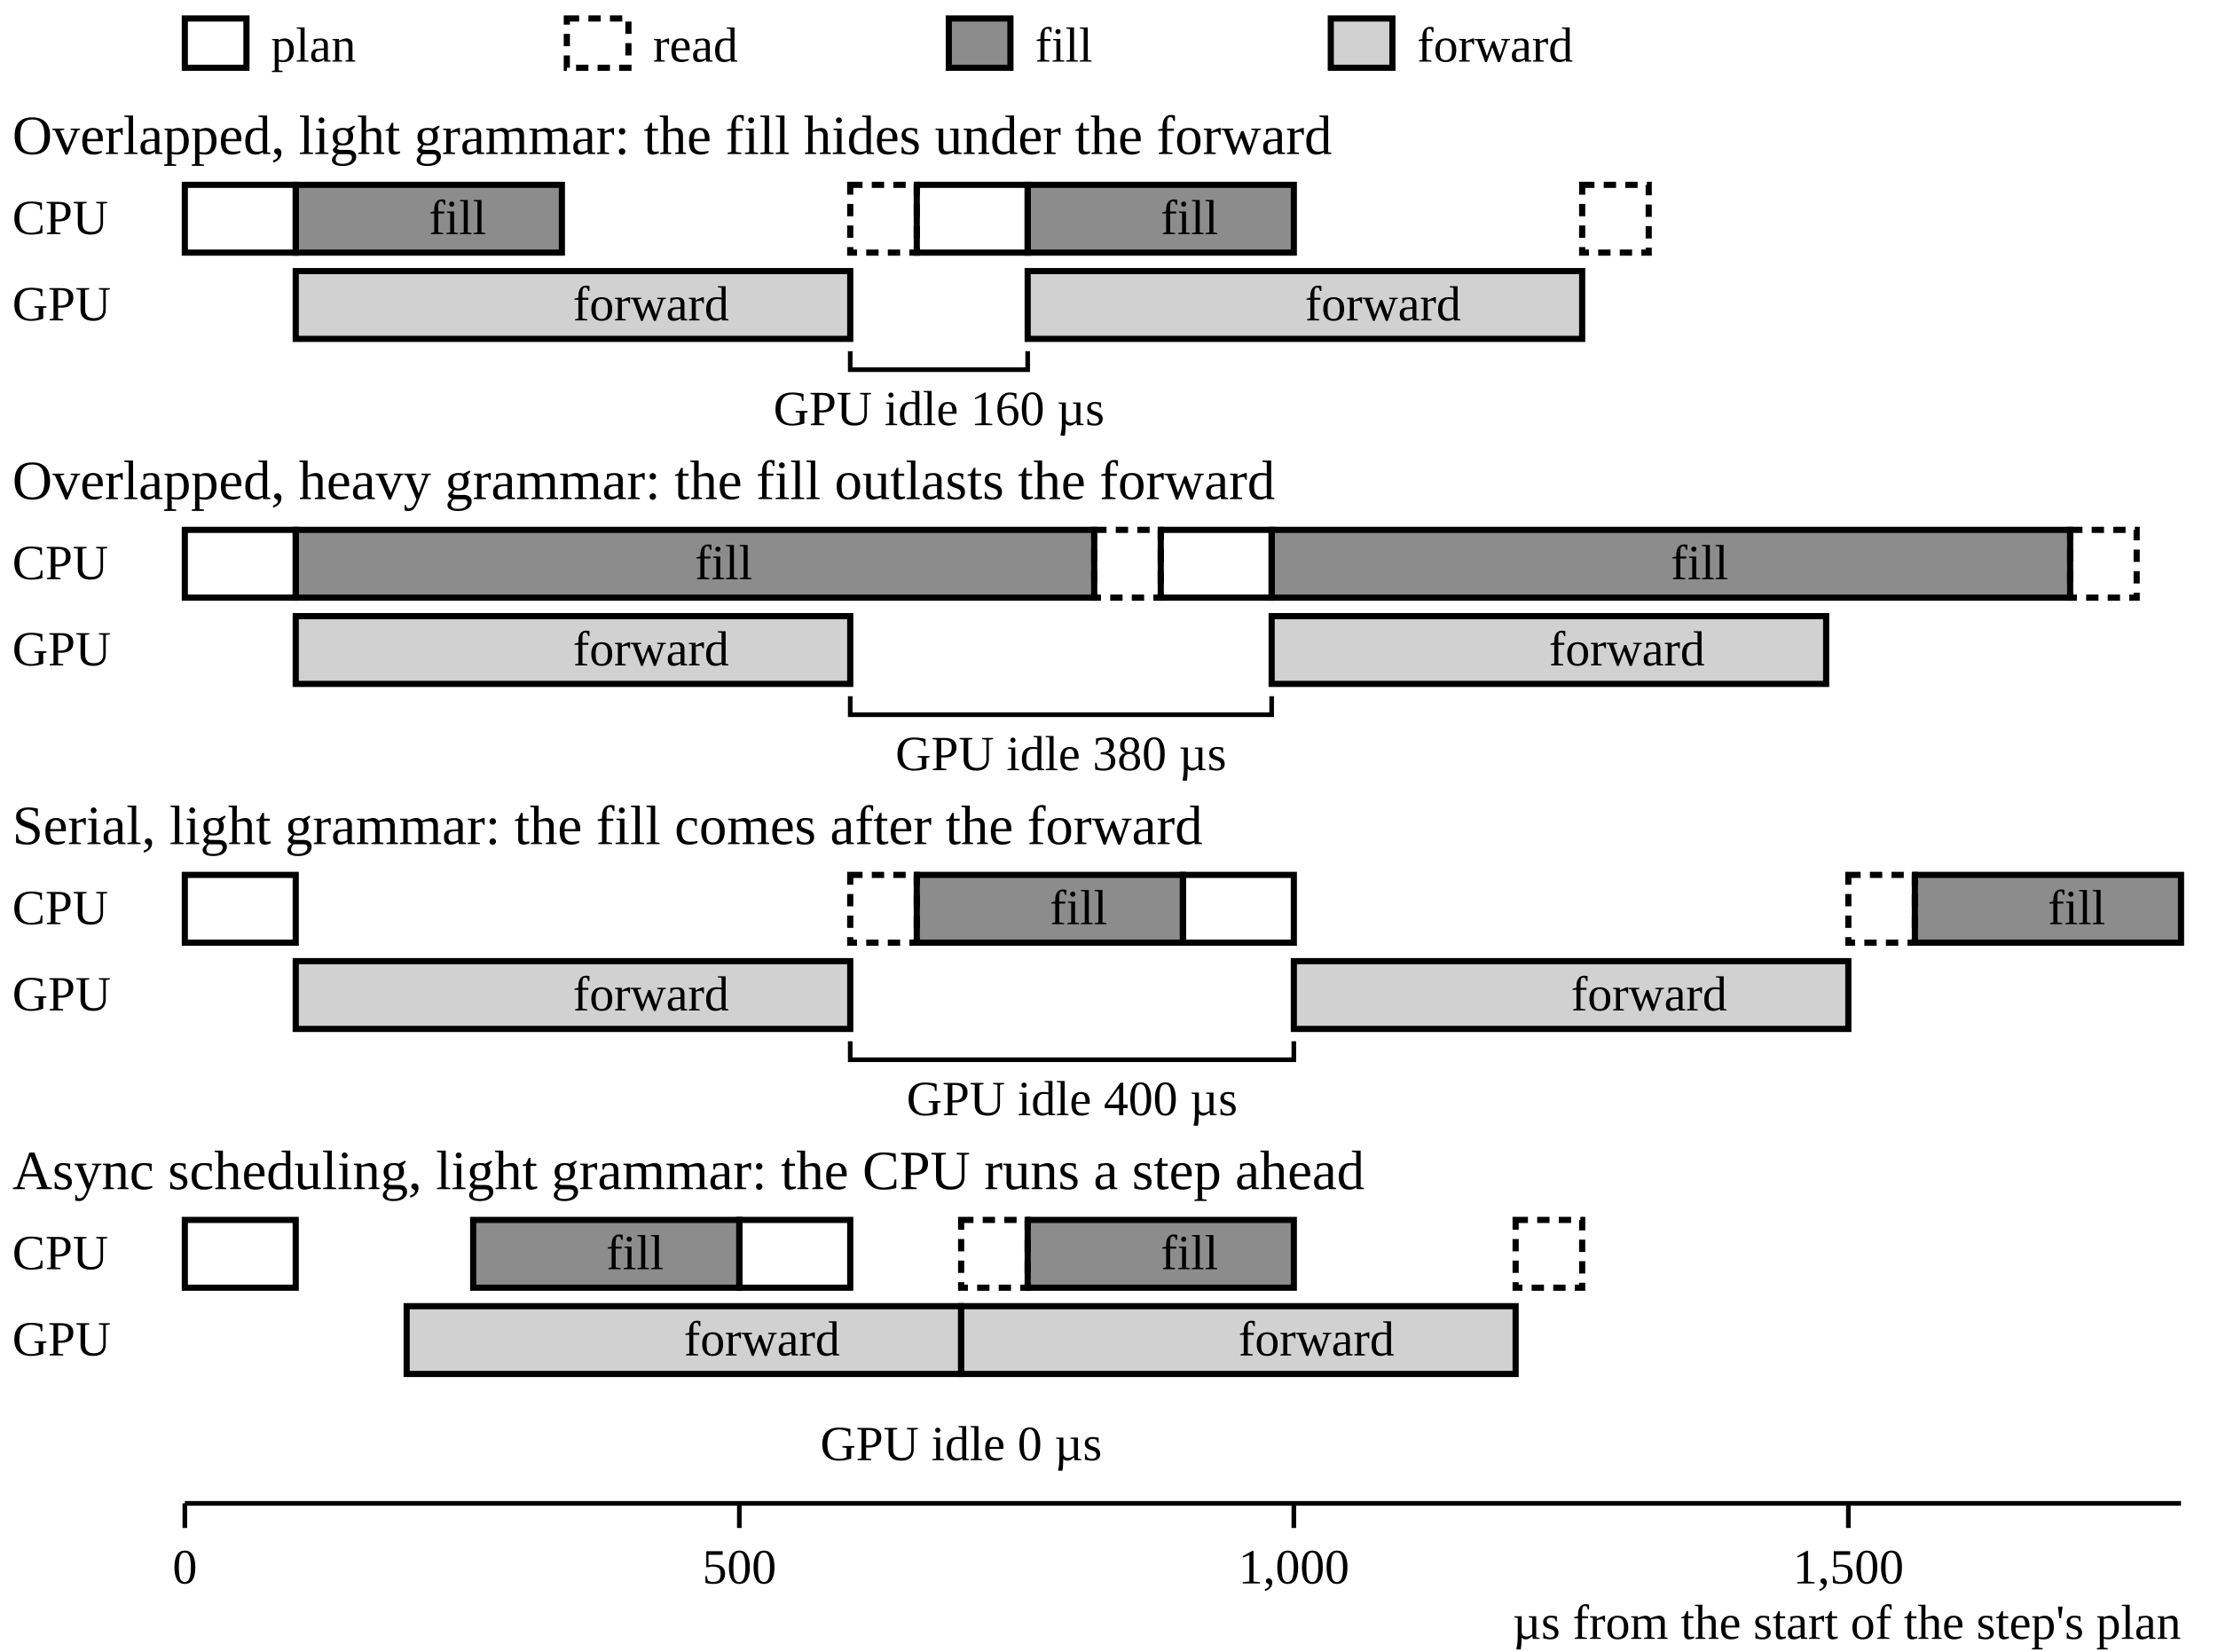
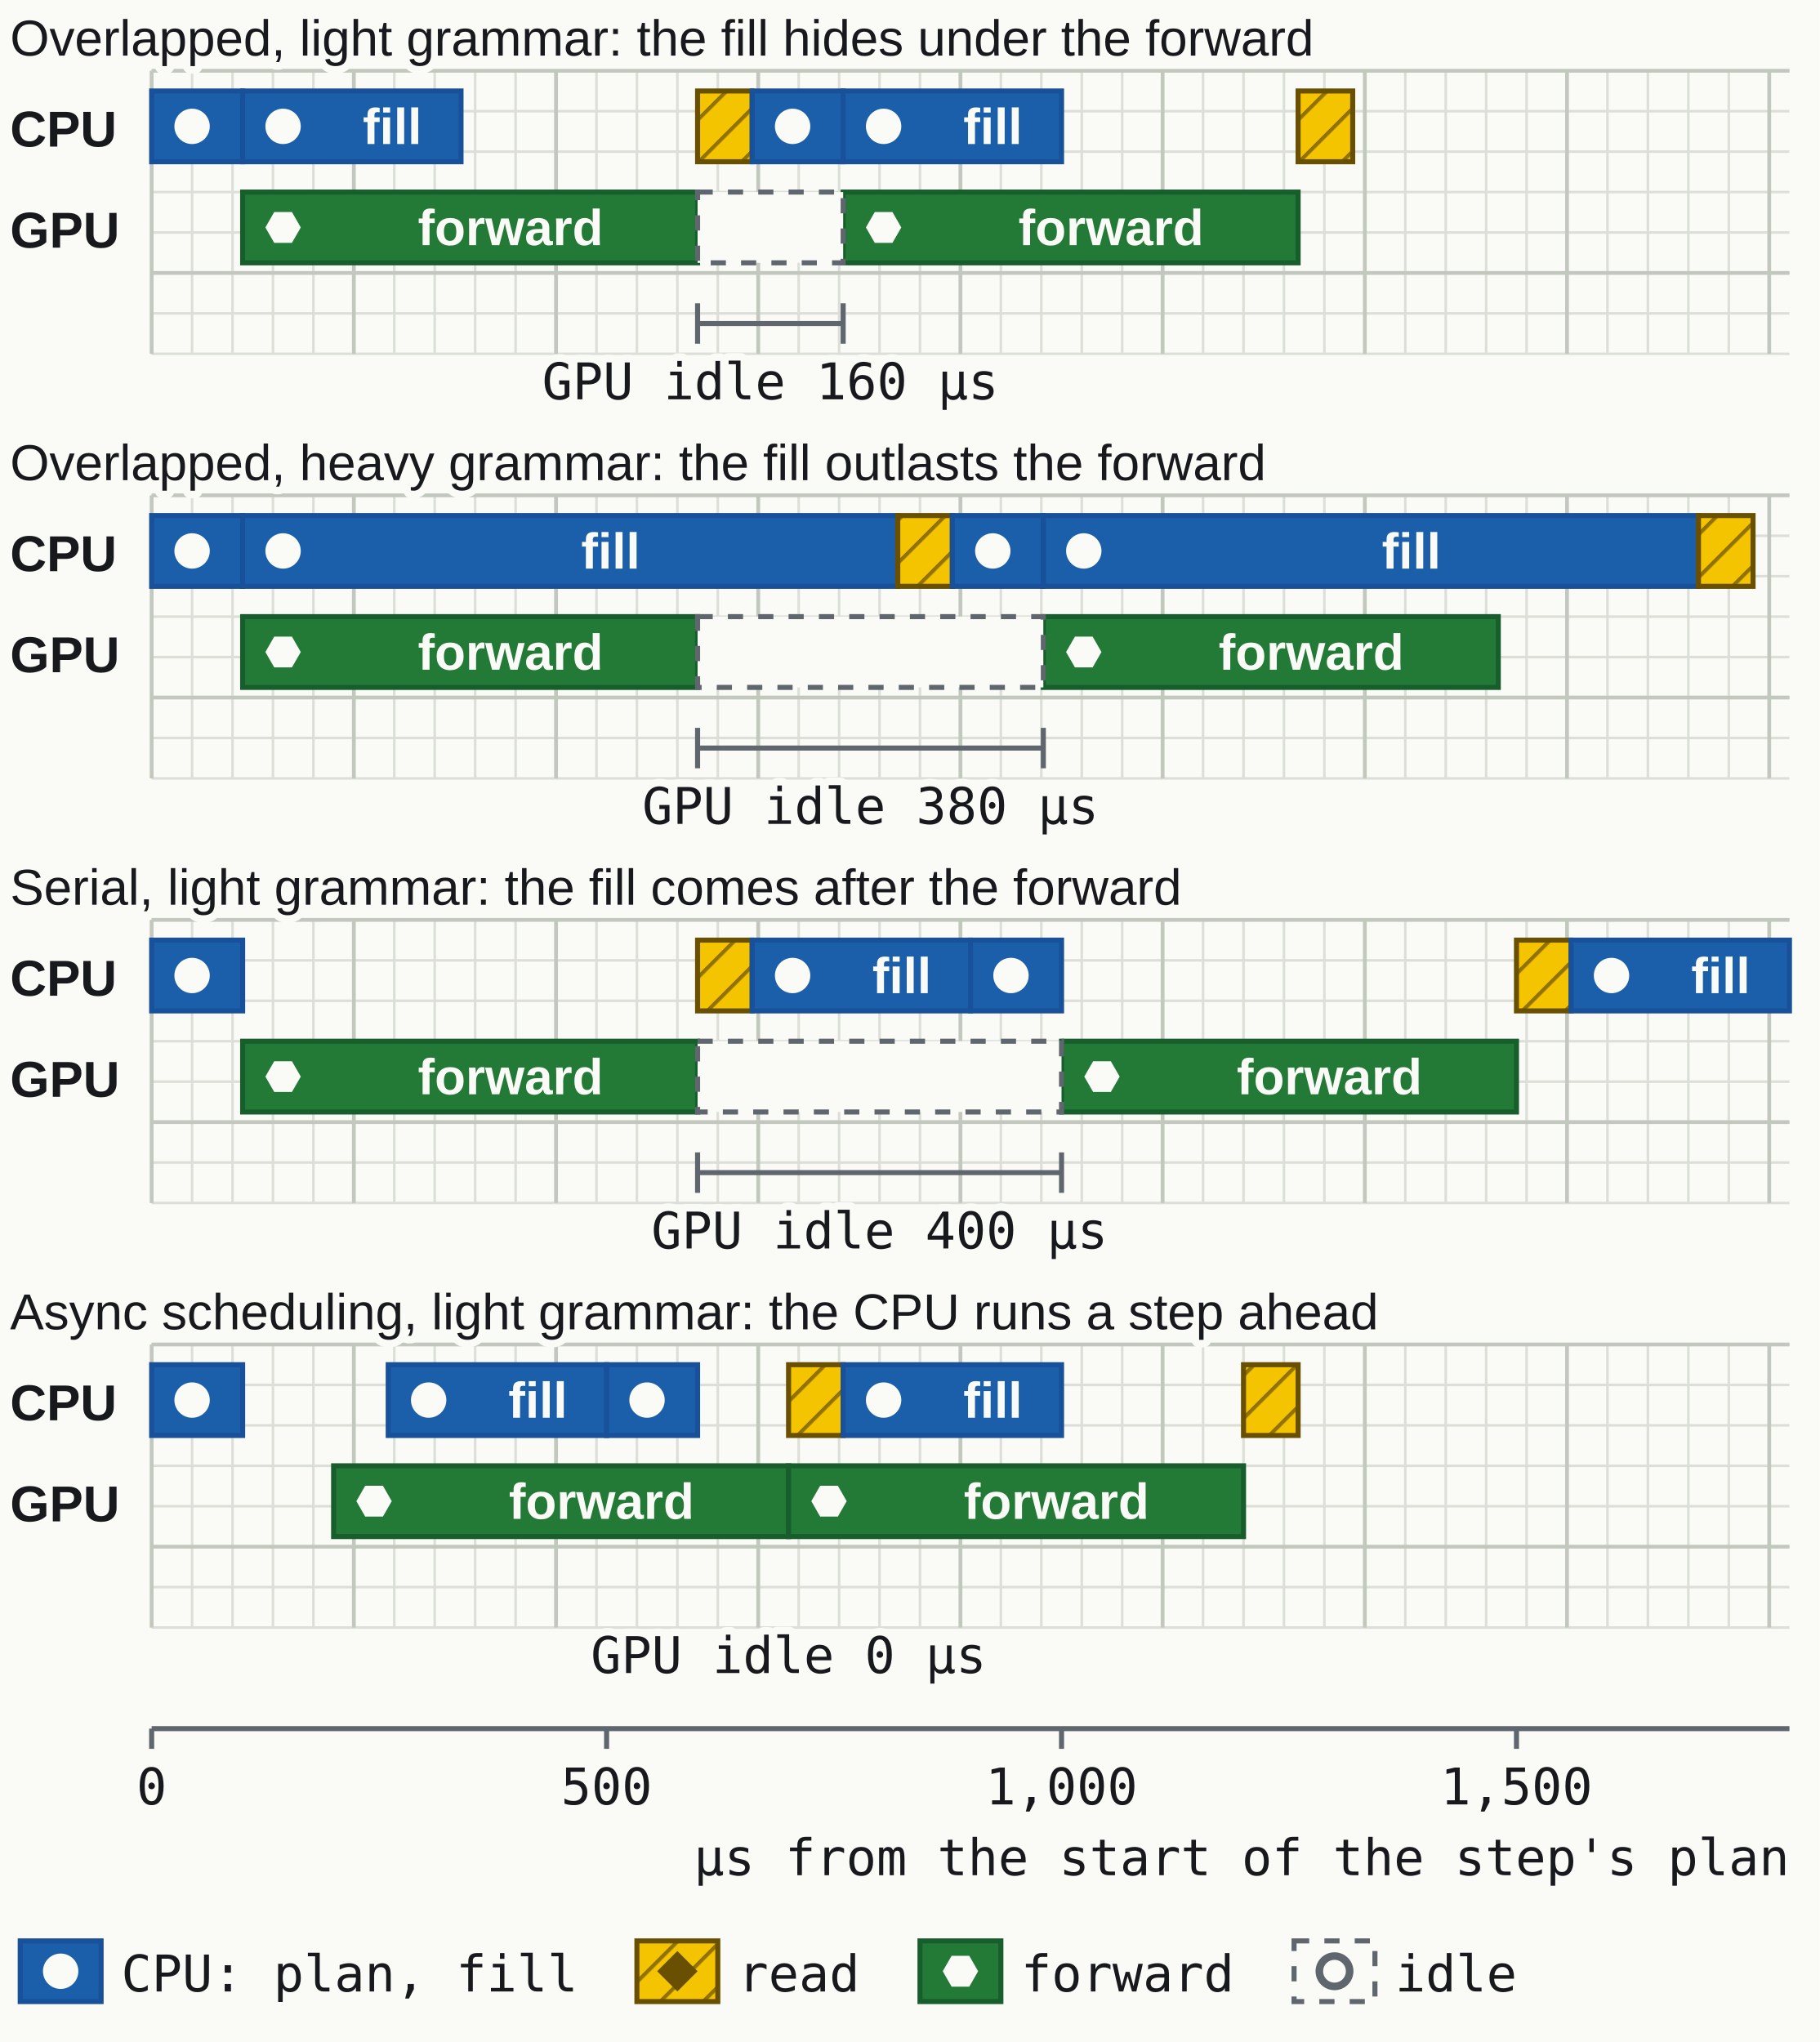
- <svg xmlns="http://www.w3.org/2000/svg" viewBox="0 0 360 268" width="360" height="268" fill="none" stroke="currentColor" stroke-width="1">
-   <g>
-     <rect x="30" y="3" width="10" height="8" />
-     <rect x="92" y="3" width="10" height="8" stroke-dasharray="2 1.5" />
-     <rect x="154" y="3" width="10" height="8" fill="currentColor" fill-opacity="0.45" />
-     <rect x="216" y="3" width="10" height="8" fill="currentColor" fill-opacity="0.18" />
-   </g>
-   <g stroke="none" fill="currentColor" font-size="8">
-     <text x="44" y="10">plan</text>
-     <text x="106" y="10">read</text>
-     <text x="168" y="10">fill</text>
-     <text x="230" y="10">forward</text>
-   </g>
-   <g>
-     <rect x="30" y="30" width="18" height="11" />
-     <rect x="48" y="30" width="43.2" height="11" fill="currentColor" fill-opacity="0.45" />
-     <rect x="138" y="30" width="10.8" height="11" stroke-dasharray="2 1.5" />
-     <rect x="148.8" y="30" width="18" height="11" />
-     <rect x="166.8" y="30" width="43.2" height="11" fill="currentColor" fill-opacity="0.45" />
-     <rect x="256.8" y="30" width="10.8" height="11" stroke-dasharray="2 1.5" />
-     <rect x="48" y="44" width="90" height="11" fill="currentColor" fill-opacity="0.18" />
-     <rect x="166.8" y="44" width="90" height="11" fill="currentColor" fill-opacity="0.18" />
-     <path d="M138 57V60H166.8V57" stroke-width="0.75" />
-   </g>
-   <g stroke="none" fill="currentColor" font-size="8">
-     <text x="2" y="25" font-size="9">Overlapped, light grammar: the fill hides under the forward</text>
-     <text x="2" y="38">CPU</text>
-     <text x="2" y="52">GPU</text>
-     <text x="69.6" y="38">fill</text>
-     <text x="188.4" y="38">fill</text>
-     <text x="93" y="52">forward</text>
-     <text x="211.8" y="52">forward</text>
-     <text x="152.4" y="69" text-anchor="middle">GPU idle 160 µs</text>
-   </g>
-   <g>
-     <rect x="30" y="86" width="18" height="11" />
-     <rect x="48" y="86" width="129.6" height="11" fill="currentColor" fill-opacity="0.45" />
-     <rect x="177.6" y="86" width="10.8" height="11" stroke-dasharray="2 1.5" />
-     <rect x="188.4" y="86" width="18" height="11" />
-     <rect x="206.4" y="86" width="129.6" height="11" fill="currentColor" fill-opacity="0.45" />
-     <rect x="336" y="86" width="10.8" height="11" stroke-dasharray="2 1.5" />
-     <rect x="48" y="100" width="90" height="11" fill="currentColor" fill-opacity="0.18" />
-     <rect x="206.4" y="100" width="90" height="11" fill="currentColor" fill-opacity="0.18" />
-     <path d="M138 113V116H206.4V113" stroke-width="0.75" />
-   </g>
-   <g stroke="none" fill="currentColor" font-size="8">
-     <text x="2" y="81" font-size="9">Overlapped, heavy grammar: the fill outlasts the forward</text>
-     <text x="2" y="94">CPU</text>
-     <text x="2" y="108">GPU</text>
-     <text x="112.8" y="94">fill</text>
-     <text x="271.2" y="94">fill</text>
-     <text x="93" y="108">forward</text>
-     <text x="251.4" y="108">forward</text>
-     <text x="172.2" y="125" text-anchor="middle">GPU idle 380 µs</text>
-   </g>
-   <g>
-     <rect x="30" y="142" width="18" height="11" />
-     <rect x="138" y="142" width="10.8" height="11" stroke-dasharray="2 1.5" />
-     <rect x="148.8" y="142" width="43.2" height="11" fill="currentColor" fill-opacity="0.45" />
-     <rect x="192" y="142" width="18" height="11" />
-     <rect x="300" y="142" width="10.8" height="11" stroke-dasharray="2 1.5" />
-     <rect x="310.8" y="142" width="43.2" height="11" fill="currentColor" fill-opacity="0.45" />
-     <rect x="48" y="156" width="90" height="11" fill="currentColor" fill-opacity="0.18" />
-     <rect x="210" y="156" width="90" height="11" fill="currentColor" fill-opacity="0.18" />
-     <path d="M138 169V172H210V169" stroke-width="0.75" />
-   </g>
-   <g stroke="none" fill="currentColor" font-size="8">
-     <text x="2" y="137" font-size="9">Serial, light grammar: the fill comes after the forward</text>
-     <text x="2" y="150">CPU</text>
-     <text x="2" y="164">GPU</text>
-     <text x="170.4" y="150">fill</text>
-     <text x="332.4" y="150">fill</text>
-     <text x="93" y="164">forward</text>
-     <text x="255" y="164">forward</text>
-     <text x="174" y="181" text-anchor="middle">GPU idle 400 µs</text>
-   </g>
-   <g>
-     <rect x="30" y="198" width="18" height="11" />
-     <rect x="76.8" y="198" width="43.2" height="11" fill="currentColor" fill-opacity="0.45" />
-     <rect x="120" y="198" width="18" height="11" />
-     <rect x="156" y="198" width="10.8" height="11" stroke-dasharray="2 1.5" />
-     <rect x="166.8" y="198" width="43.2" height="11" fill="currentColor" fill-opacity="0.45" />
-     <rect x="246" y="198" width="10.8" height="11" stroke-dasharray="2 1.5" />
-     <rect x="66" y="212" width="90" height="11" fill="currentColor" fill-opacity="0.18" />
-     <rect x="156" y="212" width="90" height="11" fill="currentColor" fill-opacity="0.18" />
-   </g>
-   <g stroke="none" fill="currentColor" font-size="8">
-     <text x="2" y="193" font-size="9">Async scheduling, light grammar: the CPU runs a step ahead</text>
-     <text x="2" y="206">CPU</text>
-     <text x="2" y="220">GPU</text>
-     <text x="98.4" y="206">fill</text>
-     <text x="188.4" y="206">fill</text>
-     <text x="111" y="220">forward</text>
-     <text x="201" y="220">forward</text>
-     <text x="156" y="237" text-anchor="middle">GPU idle 0 µs</text>
-   </g>
-   <g stroke-width="0.75">
-     <path d="M30 244H354" />
-     <path d="M30 244V248M120 244V248M210 244V248M300 244V248" />
-   </g>
-   <g stroke="none" fill="currentColor" font-size="8">
-     <text x="30" y="257" text-anchor="middle">0</text>
-     <text x="120" y="257" text-anchor="middle">500</text>
-     <text x="210" y="257" text-anchor="middle">1,000</text>
-     <text x="300" y="257" text-anchor="middle">1,500</text>
-     <text x="354" y="266" text-anchor="end">µs from the start of the step's plan</text>
-   </g>
+ <svg xmlns="http://www.w3.org/2000/svg" viewBox="0 0 360 404" width="360" height="404">
+   <defs>
+     <pattern id="code-yellow" width="6" height="6" patternUnits="userSpaceOnUse" patternTransform="rotate(45)">
+       <path d="M0 0V6" stroke="#685000" stroke-width="1.5" stroke-opacity="0.7" />
+     </pattern>
+   </defs>
+   <rect width="360" height="404" fill="#fafaf6" />
+   <g class="graticule" fill="none" stroke="#c2c8bd">
+     <path d="M30 14v56M38 14v56M46 14v56M54 14v56M62 14v56M70 14v56M78 14v56M86 14v56M94 14v56M102 14v56M110 14v56M118 14v56M126 14v56M134 14v56M142 14v56M150 14v56M158 14v56M166 14v56M174 14v56M182 14v56M190 14v56M198 14v56M206 14v56M214 14v56M222 14v56M230 14v56M238 14v56M246 14v56M254 14v56M262 14v56M270 14v56M278 14v56M286 14v56M294 14v56M302 14v56M310 14v56M318 14v56M326 14v56M334 14v56M342 14v56M350 14v56M30 14h324M30 22h324M30 30h324M30 38h324M30 46h324M30 54h324M30 62h324M30 70h324" stroke-width="0.5" stroke-opacity="0.55" />
+     <path d="M30 14v56M70 14v56M110 14v56M150 14v56M190 14v56M230 14v56M270 14v56M310 14v56M350 14v56M30 14h324M30 54h324" stroke-width="0.75" />
+   </g>
+   <text x="2" y="11" font-family="'Atkinson Hyperlegible', system-ui, 'Segoe UI', Arial, sans-serif" font-size="10" fill="#17191d" text-anchor="start" stroke="#fafaf6" stroke-width="3" stroke-linejoin="round" paint-order="stroke">Overlapped, light grammar: the fill hides under the forward</text>
+   <text x="2" y="29" font-family="'Atkinson Hyperlegible', system-ui, 'Segoe UI', Arial, sans-serif" font-size="10" font-weight="700" fill="#17191d" text-anchor="start" stroke="#fafaf6" stroke-width="3" stroke-linejoin="round" paint-order="stroke">CPU</text>
+   <text x="2" y="49" font-family="'Atkinson Hyperlegible', system-ui, 'Segoe UI', Arial, sans-serif" font-size="10" font-weight="700" fill="#17191d" text-anchor="start" stroke="#fafaf6" stroke-width="3" stroke-linejoin="round" paint-order="stroke">GPU</text>
+   <g class="span" data-slot="blue">
+     <rect x="30" y="18" width="18" height="14" fill="#1b5faa" stroke="#18509a" stroke-width="1" />
+     <g class="glyph" data-slot="blue">
+       <circle cx="38" cy="25" r="3.5" fill="#fafaf6" />
+     </g>
+   </g>
+   <g class="span" data-slot="blue">
+     <rect x="48" y="18" width="43.2" height="14" fill="#1b5faa" stroke="#18509a" stroke-width="1" />
+     <g class="glyph" data-slot="blue">
+       <circle cx="56" cy="25" r="3.5" fill="#fafaf6" />
+     </g>
+     <text x="77.6" y="28.5" font-family="'Atkinson Hyperlegible', system-ui, 'Segoe UI', Arial, sans-serif" font-size="10" font-weight="700" fill="#fafaf6" text-anchor="middle">fill</text>
+   </g>
+   <g class="span" data-slot="yellow">
+     <rect x="138" y="18" width="10.8" height="14" fill="#f5c400" stroke="#685000" stroke-width="1" />
+     <rect x="138" y="18" width="10.8" height="14" fill="url(#code-yellow)" stroke="none" />
+   </g>
+   <g class="span" data-slot="blue">
+     <rect x="148.8" y="18" width="18" height="14" fill="#1b5faa" stroke="#18509a" stroke-width="1" />
+     <g class="glyph" data-slot="blue">
+       <circle cx="156.8" cy="25" r="3.5" fill="#fafaf6" />
+     </g>
+   </g>
+   <g class="span" data-slot="blue">
+     <rect x="166.8" y="18" width="43.2" height="14" fill="#1b5faa" stroke="#18509a" stroke-width="1" />
+     <g class="glyph" data-slot="blue">
+       <circle cx="174.8" cy="25" r="3.5" fill="#fafaf6" />
+     </g>
+     <text x="196.4" y="28.5" font-family="'Atkinson Hyperlegible', system-ui, 'Segoe UI', Arial, sans-serif" font-size="10" font-weight="700" fill="#fafaf6" text-anchor="middle">fill</text>
+   </g>
+   <g class="span" data-slot="yellow">
+     <rect x="256.8" y="18" width="10.8" height="14" fill="#f5c400" stroke="#685000" stroke-width="1" />
+     <rect x="256.8" y="18" width="10.8" height="14" fill="url(#code-yellow)" stroke="none" />
+   </g>
+   <g class="span" data-slot="green">
+     <rect x="48" y="38" width="90" height="14" fill="#237a37" stroke="#185e2c" stroke-width="1" />
+     <g class="glyph" data-slot="green">
+       <polygon points="52.5,45 54.25,41.95 57.75,41.95 59.5,45 57.75,48.05 54.25,48.05" fill="#fafaf6" />
+     </g>
+     <text x="101" y="48.5" font-family="'Atkinson Hyperlegible', system-ui, 'Segoe UI', Arial, sans-serif" font-size="10" font-weight="700" fill="#fafaf6" text-anchor="middle">forward</text>
+   </g>
+   <g class="span" data-slot="green">
+     <rect x="166.8" y="38" width="90" height="14" fill="#237a37" stroke="#185e2c" stroke-width="1" />
+     <g class="glyph" data-slot="green">
+       <polygon points="171.3,45 173.05,41.95 176.55,41.95 178.3,45 176.55,48.05 173.05,48.05" fill="#fafaf6" />
+     </g>
+     <text x="219.8" y="48.5" font-family="'Atkinson Hyperlegible', system-ui, 'Segoe UI', Arial, sans-serif" font-size="10" font-weight="700" fill="#fafaf6" text-anchor="middle">forward</text>
+   </g>
+   <g class="idle hollow" data-slot="white">
+     <rect x="138" y="38" width="28.8" height="14" fill="#fafaf6" stroke="#5f666d" stroke-width="1" stroke-dasharray="3 3" />
+   </g>
+   <g class="dim" data-value="GPU idle 160 µs">
+     <path d="M138 60v8M166.8 60v8M138 64H166.8" fill="none" stroke="#5f666d" stroke-width="1" />
+   </g>
+   <text x="152.4" y="79" font-family="'Atkinson Hyperlegible Mono', ui-monospace, 'SF Mono', Menlo, Consolas, monospace" font-size="10" fill="#17191d" text-anchor="middle" stroke="#fafaf6" stroke-width="3" stroke-linejoin="round" paint-order="stroke">GPU idle 160 µs</text>
+   <g class="graticule" fill="none" stroke="#c2c8bd">
+     <path d="M30 98v56M38 98v56M46 98v56M54 98v56M62 98v56M70 98v56M78 98v56M86 98v56M94 98v56M102 98v56M110 98v56M118 98v56M126 98v56M134 98v56M142 98v56M150 98v56M158 98v56M166 98v56M174 98v56M182 98v56M190 98v56M198 98v56M206 98v56M214 98v56M222 98v56M230 98v56M238 98v56M246 98v56M254 98v56M262 98v56M270 98v56M278 98v56M286 98v56M294 98v56M302 98v56M310 98v56M318 98v56M326 98v56M334 98v56M342 98v56M350 98v56M30 98h324M30 106h324M30 114h324M30 122h324M30 130h324M30 138h324M30 146h324M30 154h324" stroke-width="0.5" stroke-opacity="0.55" />
+     <path d="M30 98v56M70 98v56M110 98v56M150 98v56M190 98v56M230 98v56M270 98v56M310 98v56M350 98v56M30 98h324M30 138h324" stroke-width="0.75" />
+   </g>
+   <text x="2" y="95" font-family="'Atkinson Hyperlegible', system-ui, 'Segoe UI', Arial, sans-serif" font-size="10" fill="#17191d" text-anchor="start" stroke="#fafaf6" stroke-width="3" stroke-linejoin="round" paint-order="stroke">Overlapped, heavy grammar: the fill outlasts the forward</text>
+   <text x="2" y="113" font-family="'Atkinson Hyperlegible', system-ui, 'Segoe UI', Arial, sans-serif" font-size="10" font-weight="700" fill="#17191d" text-anchor="start" stroke="#fafaf6" stroke-width="3" stroke-linejoin="round" paint-order="stroke">CPU</text>
+   <text x="2" y="133" font-family="'Atkinson Hyperlegible', system-ui, 'Segoe UI', Arial, sans-serif" font-size="10" font-weight="700" fill="#17191d" text-anchor="start" stroke="#fafaf6" stroke-width="3" stroke-linejoin="round" paint-order="stroke">GPU</text>
+   <g class="span" data-slot="blue">
+     <rect x="30" y="102" width="18" height="14" fill="#1b5faa" stroke="#18509a" stroke-width="1" />
+     <g class="glyph" data-slot="blue">
+       <circle cx="38" cy="109" r="3.5" fill="#fafaf6" />
+     </g>
+   </g>
+   <g class="span" data-slot="blue">
+     <rect x="48" y="102" width="129.6" height="14" fill="#1b5faa" stroke="#18509a" stroke-width="1" />
+     <g class="glyph" data-slot="blue">
+       <circle cx="56" cy="109" r="3.5" fill="#fafaf6" />
+     </g>
+     <text x="120.8" y="112.5" font-family="'Atkinson Hyperlegible', system-ui, 'Segoe UI', Arial, sans-serif" font-size="10" font-weight="700" fill="#fafaf6" text-anchor="middle">fill</text>
+   </g>
+   <g class="span" data-slot="yellow">
+     <rect x="177.6" y="102" width="10.8" height="14" fill="#f5c400" stroke="#685000" stroke-width="1" />
+     <rect x="177.6" y="102" width="10.8" height="14" fill="url(#code-yellow)" stroke="none" />
+   </g>
+   <g class="span" data-slot="blue">
+     <rect x="188.4" y="102" width="18" height="14" fill="#1b5faa" stroke="#18509a" stroke-width="1" />
+     <g class="glyph" data-slot="blue">
+       <circle cx="196.4" cy="109" r="3.5" fill="#fafaf6" />
+     </g>
+   </g>
+   <g class="span" data-slot="blue">
+     <rect x="206.4" y="102" width="129.6" height="14" fill="#1b5faa" stroke="#18509a" stroke-width="1" />
+     <g class="glyph" data-slot="blue">
+       <circle cx="214.4" cy="109" r="3.5" fill="#fafaf6" />
+     </g>
+     <text x="279.2" y="112.5" font-family="'Atkinson Hyperlegible', system-ui, 'Segoe UI', Arial, sans-serif" font-size="10" font-weight="700" fill="#fafaf6" text-anchor="middle">fill</text>
+   </g>
+   <g class="span" data-slot="yellow">
+     <rect x="336" y="102" width="10.8" height="14" fill="#f5c400" stroke="#685000" stroke-width="1" />
+     <rect x="336" y="102" width="10.8" height="14" fill="url(#code-yellow)" stroke="none" />
+   </g>
+   <g class="span" data-slot="green">
+     <rect x="48" y="122" width="90" height="14" fill="#237a37" stroke="#185e2c" stroke-width="1" />
+     <g class="glyph" data-slot="green">
+       <polygon points="52.5,129 54.25,125.95 57.75,125.95 59.5,129 57.75,132.04 54.25,132.04" fill="#fafaf6" />
+     </g>
+     <text x="101" y="132.5" font-family="'Atkinson Hyperlegible', system-ui, 'Segoe UI', Arial, sans-serif" font-size="10" font-weight="700" fill="#fafaf6" text-anchor="middle">forward</text>
+   </g>
+   <g class="span" data-slot="green">
+     <rect x="206.4" y="122" width="90" height="14" fill="#237a37" stroke="#185e2c" stroke-width="1" />
+     <g class="glyph" data-slot="green">
+       <polygon points="210.9,129 212.65,125.95 216.15,125.95 217.9,129 216.15,132.04 212.65,132.04" fill="#fafaf6" />
+     </g>
+     <text x="259.4" y="132.5" font-family="'Atkinson Hyperlegible', system-ui, 'Segoe UI', Arial, sans-serif" font-size="10" font-weight="700" fill="#fafaf6" text-anchor="middle">forward</text>
+   </g>
+   <g class="idle hollow" data-slot="white">
+     <rect x="138" y="122" width="68.4" height="14" fill="#fafaf6" stroke="#5f666d" stroke-width="1" stroke-dasharray="3 3" />
+   </g>
+   <g class="dim" data-value="GPU idle 380 µs">
+     <path d="M138 144v8M206.4 144v8M138 148H206.4" fill="none" stroke="#5f666d" stroke-width="1" />
+   </g>
+   <text x="172.2" y="163" font-family="'Atkinson Hyperlegible Mono', ui-monospace, 'SF Mono', Menlo, Consolas, monospace" font-size="10" fill="#17191d" text-anchor="middle" stroke="#fafaf6" stroke-width="3" stroke-linejoin="round" paint-order="stroke">GPU idle 380 µs</text>
+   <g class="graticule" fill="none" stroke="#c2c8bd">
+     <path d="M30 182v56M38 182v56M46 182v56M54 182v56M62 182v56M70 182v56M78 182v56M86 182v56M94 182v56M102 182v56M110 182v56M118 182v56M126 182v56M134 182v56M142 182v56M150 182v56M158 182v56M166 182v56M174 182v56M182 182v56M190 182v56M198 182v56M206 182v56M214 182v56M222 182v56M230 182v56M238 182v56M246 182v56M254 182v56M262 182v56M270 182v56M278 182v56M286 182v56M294 182v56M302 182v56M310 182v56M318 182v56M326 182v56M334 182v56M342 182v56M350 182v56M30 182h324M30 190h324M30 198h324M30 206h324M30 214h324M30 222h324M30 230h324M30 238h324" stroke-width="0.5" stroke-opacity="0.55" />
+     <path d="M30 182v56M70 182v56M110 182v56M150 182v56M190 182v56M230 182v56M270 182v56M310 182v56M350 182v56M30 182h324M30 222h324" stroke-width="0.75" />
+   </g>
+   <text x="2" y="179" font-family="'Atkinson Hyperlegible', system-ui, 'Segoe UI', Arial, sans-serif" font-size="10" fill="#17191d" text-anchor="start" stroke="#fafaf6" stroke-width="3" stroke-linejoin="round" paint-order="stroke">Serial, light grammar: the fill comes after the forward</text>
+   <text x="2" y="197" font-family="'Atkinson Hyperlegible', system-ui, 'Segoe UI', Arial, sans-serif" font-size="10" font-weight="700" fill="#17191d" text-anchor="start" stroke="#fafaf6" stroke-width="3" stroke-linejoin="round" paint-order="stroke">CPU</text>
+   <text x="2" y="217" font-family="'Atkinson Hyperlegible', system-ui, 'Segoe UI', Arial, sans-serif" font-size="10" font-weight="700" fill="#17191d" text-anchor="start" stroke="#fafaf6" stroke-width="3" stroke-linejoin="round" paint-order="stroke">GPU</text>
+   <g class="span" data-slot="blue">
+     <rect x="30" y="186" width="18" height="14" fill="#1b5faa" stroke="#18509a" stroke-width="1" />
+     <g class="glyph" data-slot="blue">
+       <circle cx="38" cy="193" r="3.5" fill="#fafaf6" />
+     </g>
+   </g>
+   <g class="span" data-slot="yellow">
+     <rect x="138" y="186" width="10.8" height="14" fill="#f5c400" stroke="#685000" stroke-width="1" />
+     <rect x="138" y="186" width="10.8" height="14" fill="url(#code-yellow)" stroke="none" />
+   </g>
+   <g class="span" data-slot="blue">
+     <rect x="148.8" y="186" width="43.2" height="14" fill="#1b5faa" stroke="#18509a" stroke-width="1" />
+     <g class="glyph" data-slot="blue">
+       <circle cx="156.8" cy="193" r="3.5" fill="#fafaf6" />
+     </g>
+     <text x="178.4" y="196.5" font-family="'Atkinson Hyperlegible', system-ui, 'Segoe UI', Arial, sans-serif" font-size="10" font-weight="700" fill="#fafaf6" text-anchor="middle">fill</text>
+   </g>
+   <g class="span" data-slot="blue">
+     <rect x="192" y="186" width="18" height="14" fill="#1b5faa" stroke="#18509a" stroke-width="1" />
+     <g class="glyph" data-slot="blue">
+       <circle cx="200" cy="193" r="3.5" fill="#fafaf6" />
+     </g>
+   </g>
+   <g class="span" data-slot="yellow">
+     <rect x="300" y="186" width="10.8" height="14" fill="#f5c400" stroke="#685000" stroke-width="1" />
+     <rect x="300" y="186" width="10.8" height="14" fill="url(#code-yellow)" stroke="none" />
+   </g>
+   <g class="span" data-slot="blue">
+     <rect x="310.8" y="186" width="43.2" height="14" fill="#1b5faa" stroke="#18509a" stroke-width="1" />
+     <g class="glyph" data-slot="blue">
+       <circle cx="318.8" cy="193" r="3.5" fill="#fafaf6" />
+     </g>
+     <text x="340.4" y="196.5" font-family="'Atkinson Hyperlegible', system-ui, 'Segoe UI', Arial, sans-serif" font-size="10" font-weight="700" fill="#fafaf6" text-anchor="middle">fill</text>
+   </g>
+   <g class="span" data-slot="green">
+     <rect x="48" y="206" width="90" height="14" fill="#237a37" stroke="#185e2c" stroke-width="1" />
+     <g class="glyph" data-slot="green">
+       <polygon points="52.5,213 54.25,209.96 57.75,209.96 59.5,213 57.75,216.04 54.25,216.04" fill="#fafaf6" />
+     </g>
+     <text x="101" y="216.5" font-family="'Atkinson Hyperlegible', system-ui, 'Segoe UI', Arial, sans-serif" font-size="10" font-weight="700" fill="#fafaf6" text-anchor="middle">forward</text>
+   </g>
+   <g class="span" data-slot="green">
+     <rect x="210" y="206" width="90" height="14" fill="#237a37" stroke="#185e2c" stroke-width="1" />
+     <g class="glyph" data-slot="green">
+       <polygon points="214.5,213 216.25,209.96 219.75,209.96 221.5,213 219.75,216.04 216.25,216.04" fill="#fafaf6" />
+     </g>
+     <text x="263" y="216.5" font-family="'Atkinson Hyperlegible', system-ui, 'Segoe UI', Arial, sans-serif" font-size="10" font-weight="700" fill="#fafaf6" text-anchor="middle">forward</text>
+   </g>
+   <g class="idle hollow" data-slot="white">
+     <rect x="138" y="206" width="72" height="14" fill="#fafaf6" stroke="#5f666d" stroke-width="1" stroke-dasharray="3 3" />
+   </g>
+   <g class="dim" data-value="GPU idle 400 µs">
+     <path d="M138 228v8M210 228v8M138 232H210" fill="none" stroke="#5f666d" stroke-width="1" />
+   </g>
+   <text x="174" y="247" font-family="'Atkinson Hyperlegible Mono', ui-monospace, 'SF Mono', Menlo, Consolas, monospace" font-size="10" fill="#17191d" text-anchor="middle" stroke="#fafaf6" stroke-width="3" stroke-linejoin="round" paint-order="stroke">GPU idle 400 µs</text>
+   <g class="graticule" fill="none" stroke="#c2c8bd">
+     <path d="M30 266v56M38 266v56M46 266v56M54 266v56M62 266v56M70 266v56M78 266v56M86 266v56M94 266v56M102 266v56M110 266v56M118 266v56M126 266v56M134 266v56M142 266v56M150 266v56M158 266v56M166 266v56M174 266v56M182 266v56M190 266v56M198 266v56M206 266v56M214 266v56M222 266v56M230 266v56M238 266v56M246 266v56M254 266v56M262 266v56M270 266v56M278 266v56M286 266v56M294 266v56M302 266v56M310 266v56M318 266v56M326 266v56M334 266v56M342 266v56M350 266v56M30 266h324M30 274h324M30 282h324M30 290h324M30 298h324M30 306h324M30 314h324M30 322h324" stroke-width="0.5" stroke-opacity="0.55" />
+     <path d="M30 266v56M70 266v56M110 266v56M150 266v56M190 266v56M230 266v56M270 266v56M310 266v56M350 266v56M30 266h324M30 306h324" stroke-width="0.75" />
+   </g>
+   <text x="2" y="263" font-family="'Atkinson Hyperlegible', system-ui, 'Segoe UI', Arial, sans-serif" font-size="10" fill="#17191d" text-anchor="start" stroke="#fafaf6" stroke-width="3" stroke-linejoin="round" paint-order="stroke">Async scheduling, light grammar: the CPU runs a step ahead</text>
+   <text x="2" y="281" font-family="'Atkinson Hyperlegible', system-ui, 'Segoe UI', Arial, sans-serif" font-size="10" font-weight="700" fill="#17191d" text-anchor="start" stroke="#fafaf6" stroke-width="3" stroke-linejoin="round" paint-order="stroke">CPU</text>
+   <text x="2" y="301" font-family="'Atkinson Hyperlegible', system-ui, 'Segoe UI', Arial, sans-serif" font-size="10" font-weight="700" fill="#17191d" text-anchor="start" stroke="#fafaf6" stroke-width="3" stroke-linejoin="round" paint-order="stroke">GPU</text>
+   <g class="span" data-slot="blue">
+     <rect x="30" y="270" width="18" height="14" fill="#1b5faa" stroke="#18509a" stroke-width="1" />
+     <g class="glyph" data-slot="blue">
+       <circle cx="38" cy="277" r="3.5" fill="#fafaf6" />
+     </g>
+   </g>
+   <g class="span" data-slot="blue">
+     <rect x="76.8" y="270" width="43.2" height="14" fill="#1b5faa" stroke="#18509a" stroke-width="1" />
+     <g class="glyph" data-slot="blue">
+       <circle cx="84.8" cy="277" r="3.5" fill="#fafaf6" />
+     </g>
+     <text x="106.4" y="280.5" font-family="'Atkinson Hyperlegible', system-ui, 'Segoe UI', Arial, sans-serif" font-size="10" font-weight="700" fill="#fafaf6" text-anchor="middle">fill</text>
+   </g>
+   <g class="span" data-slot="blue">
+     <rect x="120" y="270" width="18" height="14" fill="#1b5faa" stroke="#18509a" stroke-width="1" />
+     <g class="glyph" data-slot="blue">
+       <circle cx="128" cy="277" r="3.5" fill="#fafaf6" />
+     </g>
+   </g>
+   <g class="span" data-slot="yellow">
+     <rect x="156" y="270" width="10.8" height="14" fill="#f5c400" stroke="#685000" stroke-width="1" />
+     <rect x="156" y="270" width="10.8" height="14" fill="url(#code-yellow)" stroke="none" />
+   </g>
+   <g class="span" data-slot="blue">
+     <rect x="166.8" y="270" width="43.2" height="14" fill="#1b5faa" stroke="#18509a" stroke-width="1" />
+     <g class="glyph" data-slot="blue">
+       <circle cx="174.8" cy="277" r="3.5" fill="#fafaf6" />
+     </g>
+     <text x="196.4" y="280.5" font-family="'Atkinson Hyperlegible', system-ui, 'Segoe UI', Arial, sans-serif" font-size="10" font-weight="700" fill="#fafaf6" text-anchor="middle">fill</text>
+   </g>
+   <g class="span" data-slot="yellow">
+     <rect x="246" y="270" width="10.8" height="14" fill="#f5c400" stroke="#685000" stroke-width="1" />
+     <rect x="246" y="270" width="10.8" height="14" fill="url(#code-yellow)" stroke="none" />
+   </g>
+   <g class="span" data-slot="green">
+     <rect x="66" y="290" width="90" height="14" fill="#237a37" stroke="#185e2c" stroke-width="1" />
+     <g class="glyph" data-slot="green">
+       <polygon points="70.5,297 72.25,293.95 75.75,293.95 77.5,297 75.75,300.05 72.25,300.05" fill="#fafaf6" />
+     </g>
+     <text x="119" y="300.5" font-family="'Atkinson Hyperlegible', system-ui, 'Segoe UI', Arial, sans-serif" font-size="10" font-weight="700" fill="#fafaf6" text-anchor="middle">forward</text>
+   </g>
+   <g class="span" data-slot="green">
+     <rect x="156" y="290" width="90" height="14" fill="#237a37" stroke="#185e2c" stroke-width="1" />
+     <g class="glyph" data-slot="green">
+       <polygon points="160.5,297 162.25,293.95 165.75,293.95 167.5,297 165.75,300.05 162.25,300.05" fill="#fafaf6" />
+     </g>
+     <text x="209" y="300.5" font-family="'Atkinson Hyperlegible', system-ui, 'Segoe UI', Arial, sans-serif" font-size="10" font-weight="700" fill="#fafaf6" text-anchor="middle">forward</text>
+   </g>
+   <text x="156" y="331" font-family="'Atkinson Hyperlegible Mono', ui-monospace, 'SF Mono', Menlo, Consolas, monospace" font-size="10" fill="#17191d" text-anchor="middle" stroke="#fafaf6" stroke-width="3" stroke-linejoin="round" paint-order="stroke">GPU idle 0 µs</text>
+   <path class="axis" d="M30 342H354M30 342v4M120 342v4M210 342v4M300 342v4" fill="none" stroke="#5f666d" stroke-width="1" />
+   <text x="30" y="357" font-family="'Atkinson Hyperlegible Mono', ui-monospace, 'SF Mono', Menlo, Consolas, monospace" font-size="10" fill="#17191d" text-anchor="middle" stroke="#fafaf6" stroke-width="3" stroke-linejoin="round" paint-order="stroke">0</text>
+   <text x="120" y="357" font-family="'Atkinson Hyperlegible Mono', ui-monospace, 'SF Mono', Menlo, Consolas, monospace" font-size="10" fill="#17191d" text-anchor="middle" stroke="#fafaf6" stroke-width="3" stroke-linejoin="round" paint-order="stroke">500</text>
+   <text x="210" y="357" font-family="'Atkinson Hyperlegible Mono', ui-monospace, 'SF Mono', Menlo, Consolas, monospace" font-size="10" fill="#17191d" text-anchor="middle" stroke="#fafaf6" stroke-width="3" stroke-linejoin="round" paint-order="stroke">1,000</text>
+   <text x="300" y="357" font-family="'Atkinson Hyperlegible Mono', ui-monospace, 'SF Mono', Menlo, Consolas, monospace" font-size="10" fill="#17191d" text-anchor="middle" stroke="#fafaf6" stroke-width="3" stroke-linejoin="round" paint-order="stroke">1,500</text>
+   <text x="354" y="371" font-family="'Atkinson Hyperlegible Mono', ui-monospace, 'SF Mono', Menlo, Consolas, monospace" font-size="10" fill="#17191d" text-anchor="end" stroke="#fafaf6" stroke-width="3" stroke-linejoin="round" paint-order="stroke">µs from the start of the step's plan</text>
+   <g class="key" data-slot="blue">
+     <rect x="4" y="384" width="16" height="12" fill="#1b5faa" stroke="#18509a" stroke-width="1" />
+   </g>
+   <g class="glyph" data-slot="blue">
+     <circle cx="12" cy="390" r="3.5" fill="#fafaf6" />
+   </g>
+   <text x="24" y="394" font-family="'Atkinson Hyperlegible Mono', ui-monospace, 'SF Mono', Menlo, Consolas, monospace" font-size="10" fill="#17191d" text-anchor="start" stroke="#fafaf6" stroke-width="3" stroke-linejoin="round" paint-order="stroke">CPU: plan, fill</text>
+   <g class="key" data-slot="yellow">
+     <rect x="126" y="384" width="16" height="12" fill="#f5c400" stroke="#685000" stroke-width="1" />
+     <rect x="126" y="384" width="16" height="12" fill="url(#code-yellow)" stroke="none" />
+   </g>
+   <g class="glyph" data-slot="yellow">
+     <polygon points="134,386 138,390 134,394 130,390" fill="#685000" />
+   </g>
+   <text x="146" y="394" font-family="'Atkinson Hyperlegible Mono', ui-monospace, 'SF Mono', Menlo, Consolas, monospace" font-size="10" fill="#17191d" text-anchor="start" stroke="#fafaf6" stroke-width="3" stroke-linejoin="round" paint-order="stroke">read</text>
+   <g class="key" data-slot="green">
+     <rect x="182" y="384" width="16" height="12" fill="#237a37" stroke="#185e2c" stroke-width="1" />
+   </g>
+   <g class="glyph" data-slot="green">
+     <polygon points="186.5,390 188.25,386.95 191.75,386.95 193.5,390 191.75,393.05 188.25,393.05" fill="#fafaf6" />
+   </g>
+   <text x="202" y="394" font-family="'Atkinson Hyperlegible Mono', ui-monospace, 'SF Mono', Menlo, Consolas, monospace" font-size="10" fill="#17191d" text-anchor="start" stroke="#fafaf6" stroke-width="3" stroke-linejoin="round" paint-order="stroke">forward</text>
+   <g class="key hollow" data-slot="white">
+     <rect x="256" y="384" width="16" height="12" fill="#fafaf6" stroke="#5f666d" stroke-width="1" stroke-dasharray="3 3" />
+   </g>
+   <g class="glyph" data-slot="white">
+     <circle cx="264" cy="390" r="3" fill="none" stroke="#5f666d" stroke-width="1.5" />
+   </g>
+   <text x="276" y="394" font-family="'Atkinson Hyperlegible Mono', ui-monospace, 'SF Mono', Menlo, Consolas, monospace" font-size="10" fill="#17191d" text-anchor="start" stroke="#fafaf6" stroke-width="3" stroke-linejoin="round" paint-order="stroke">idle</text>
</svg>
